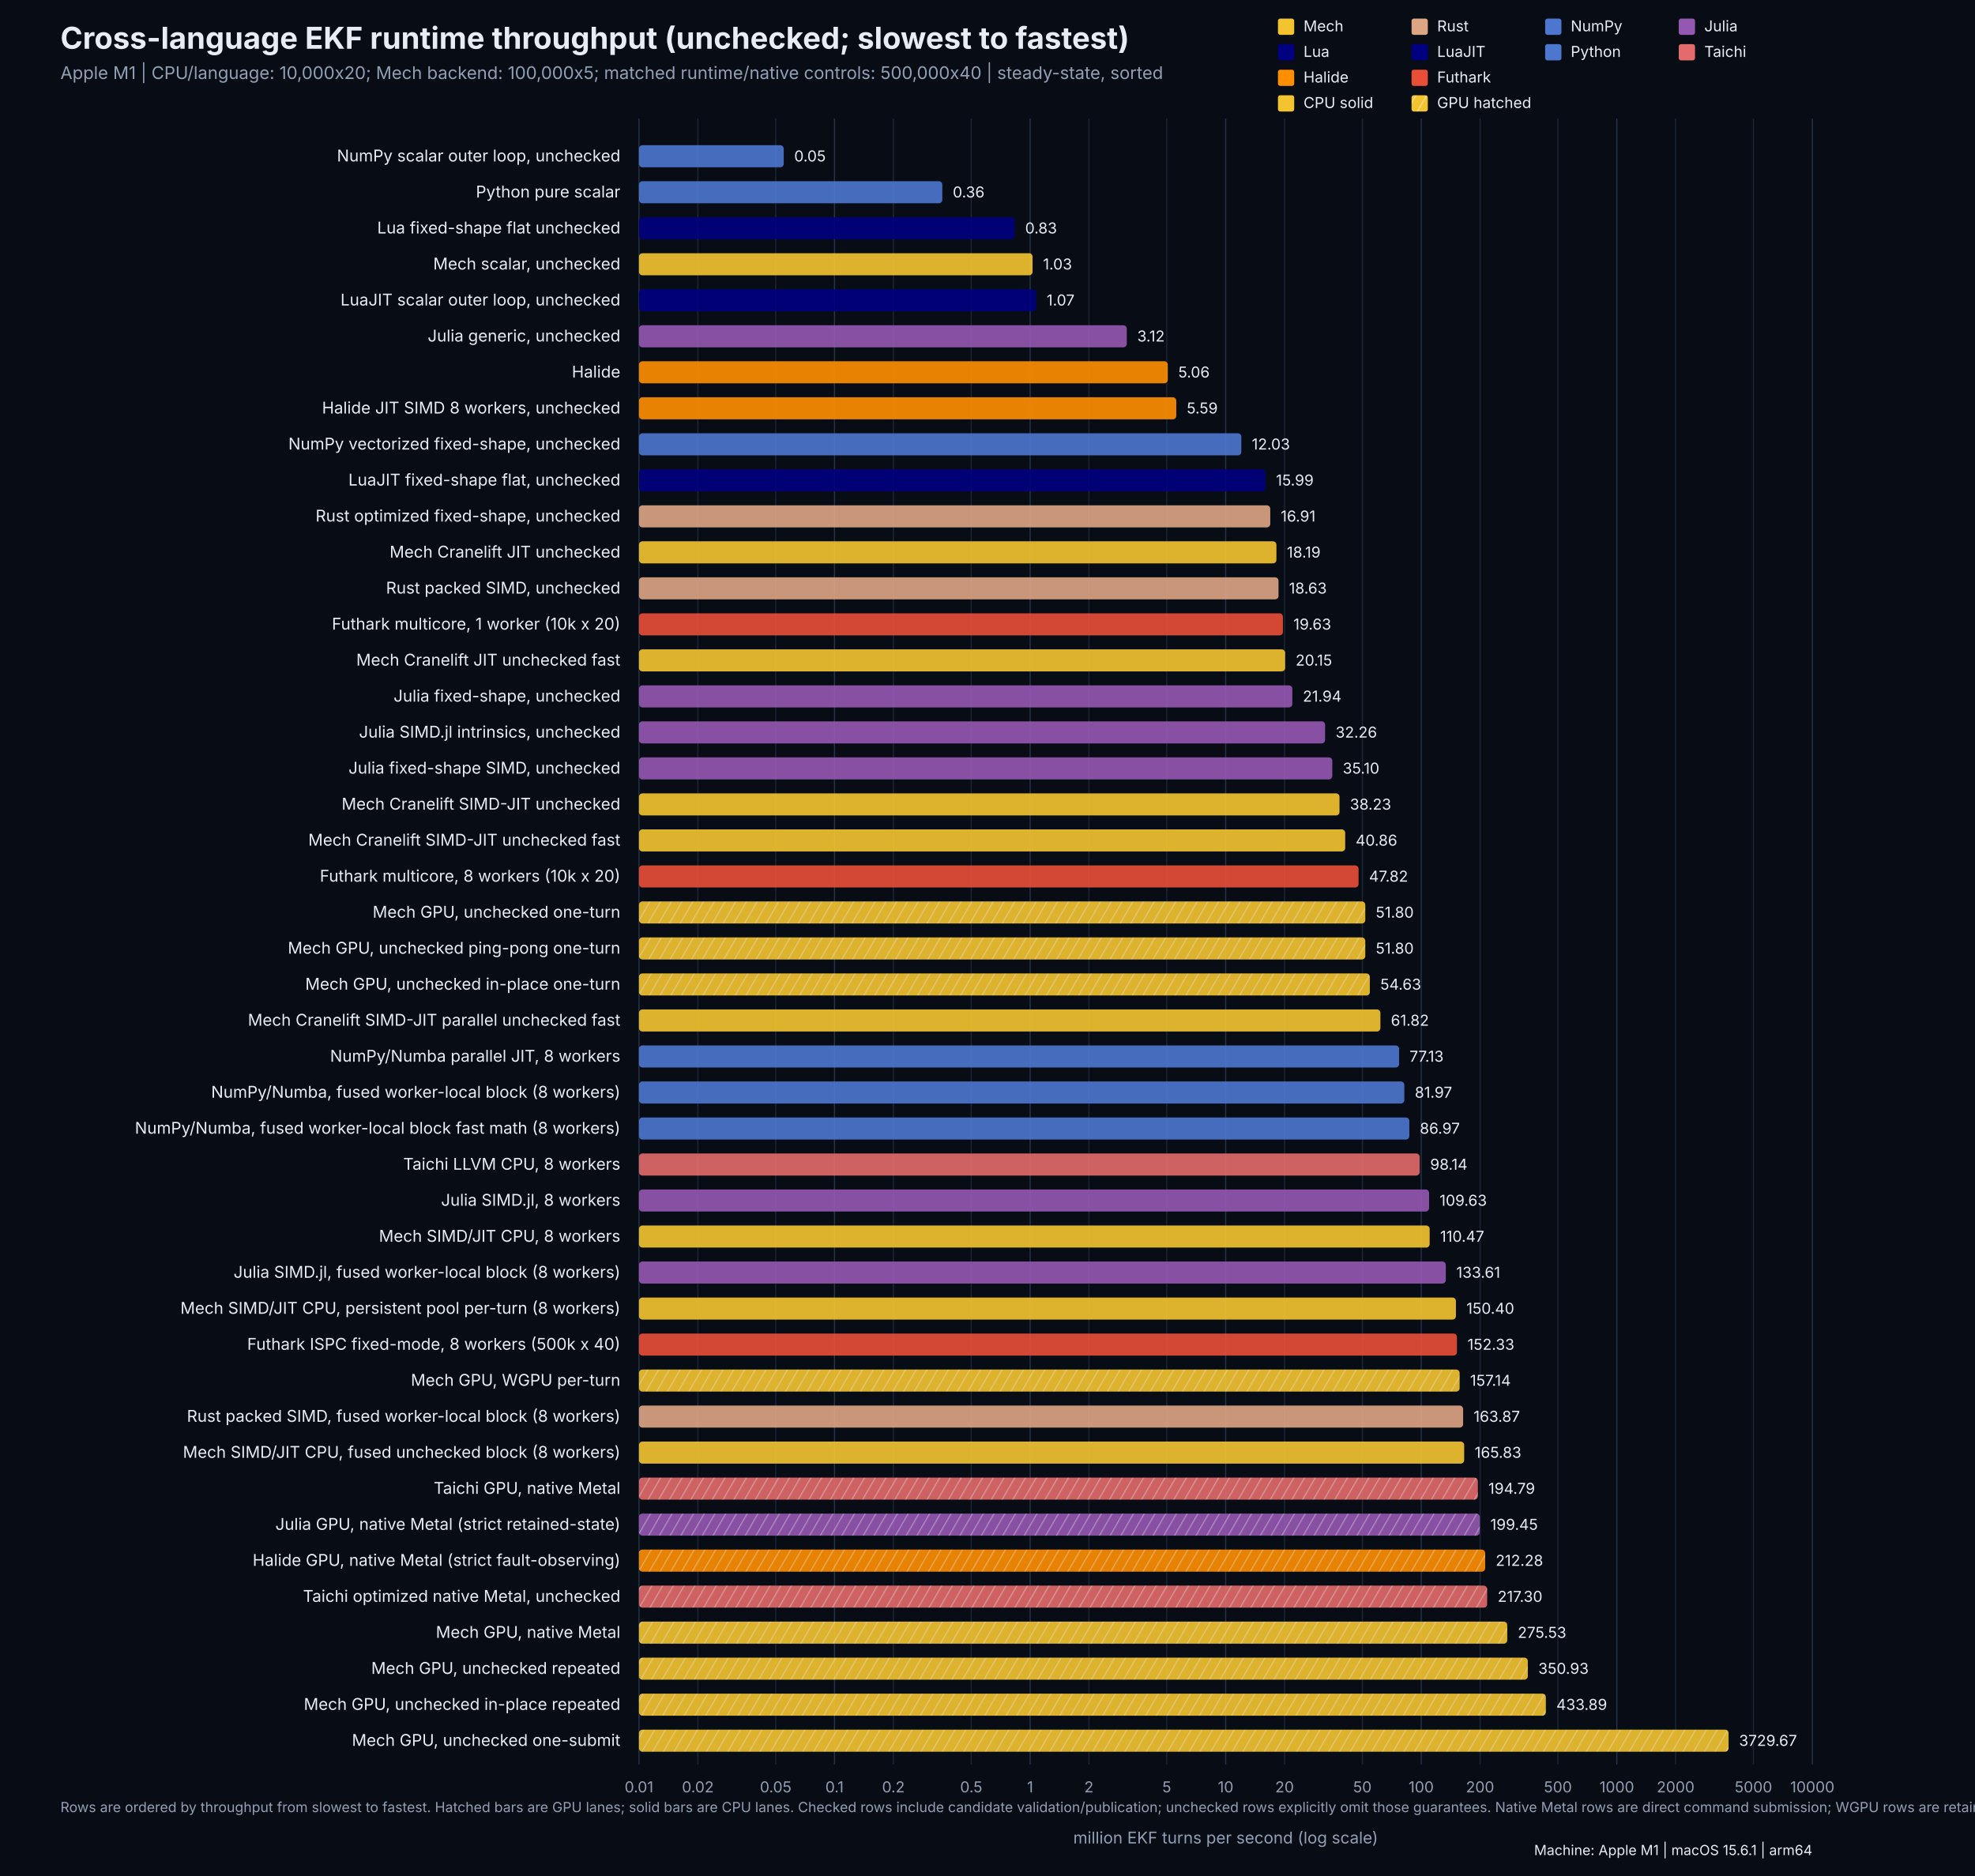
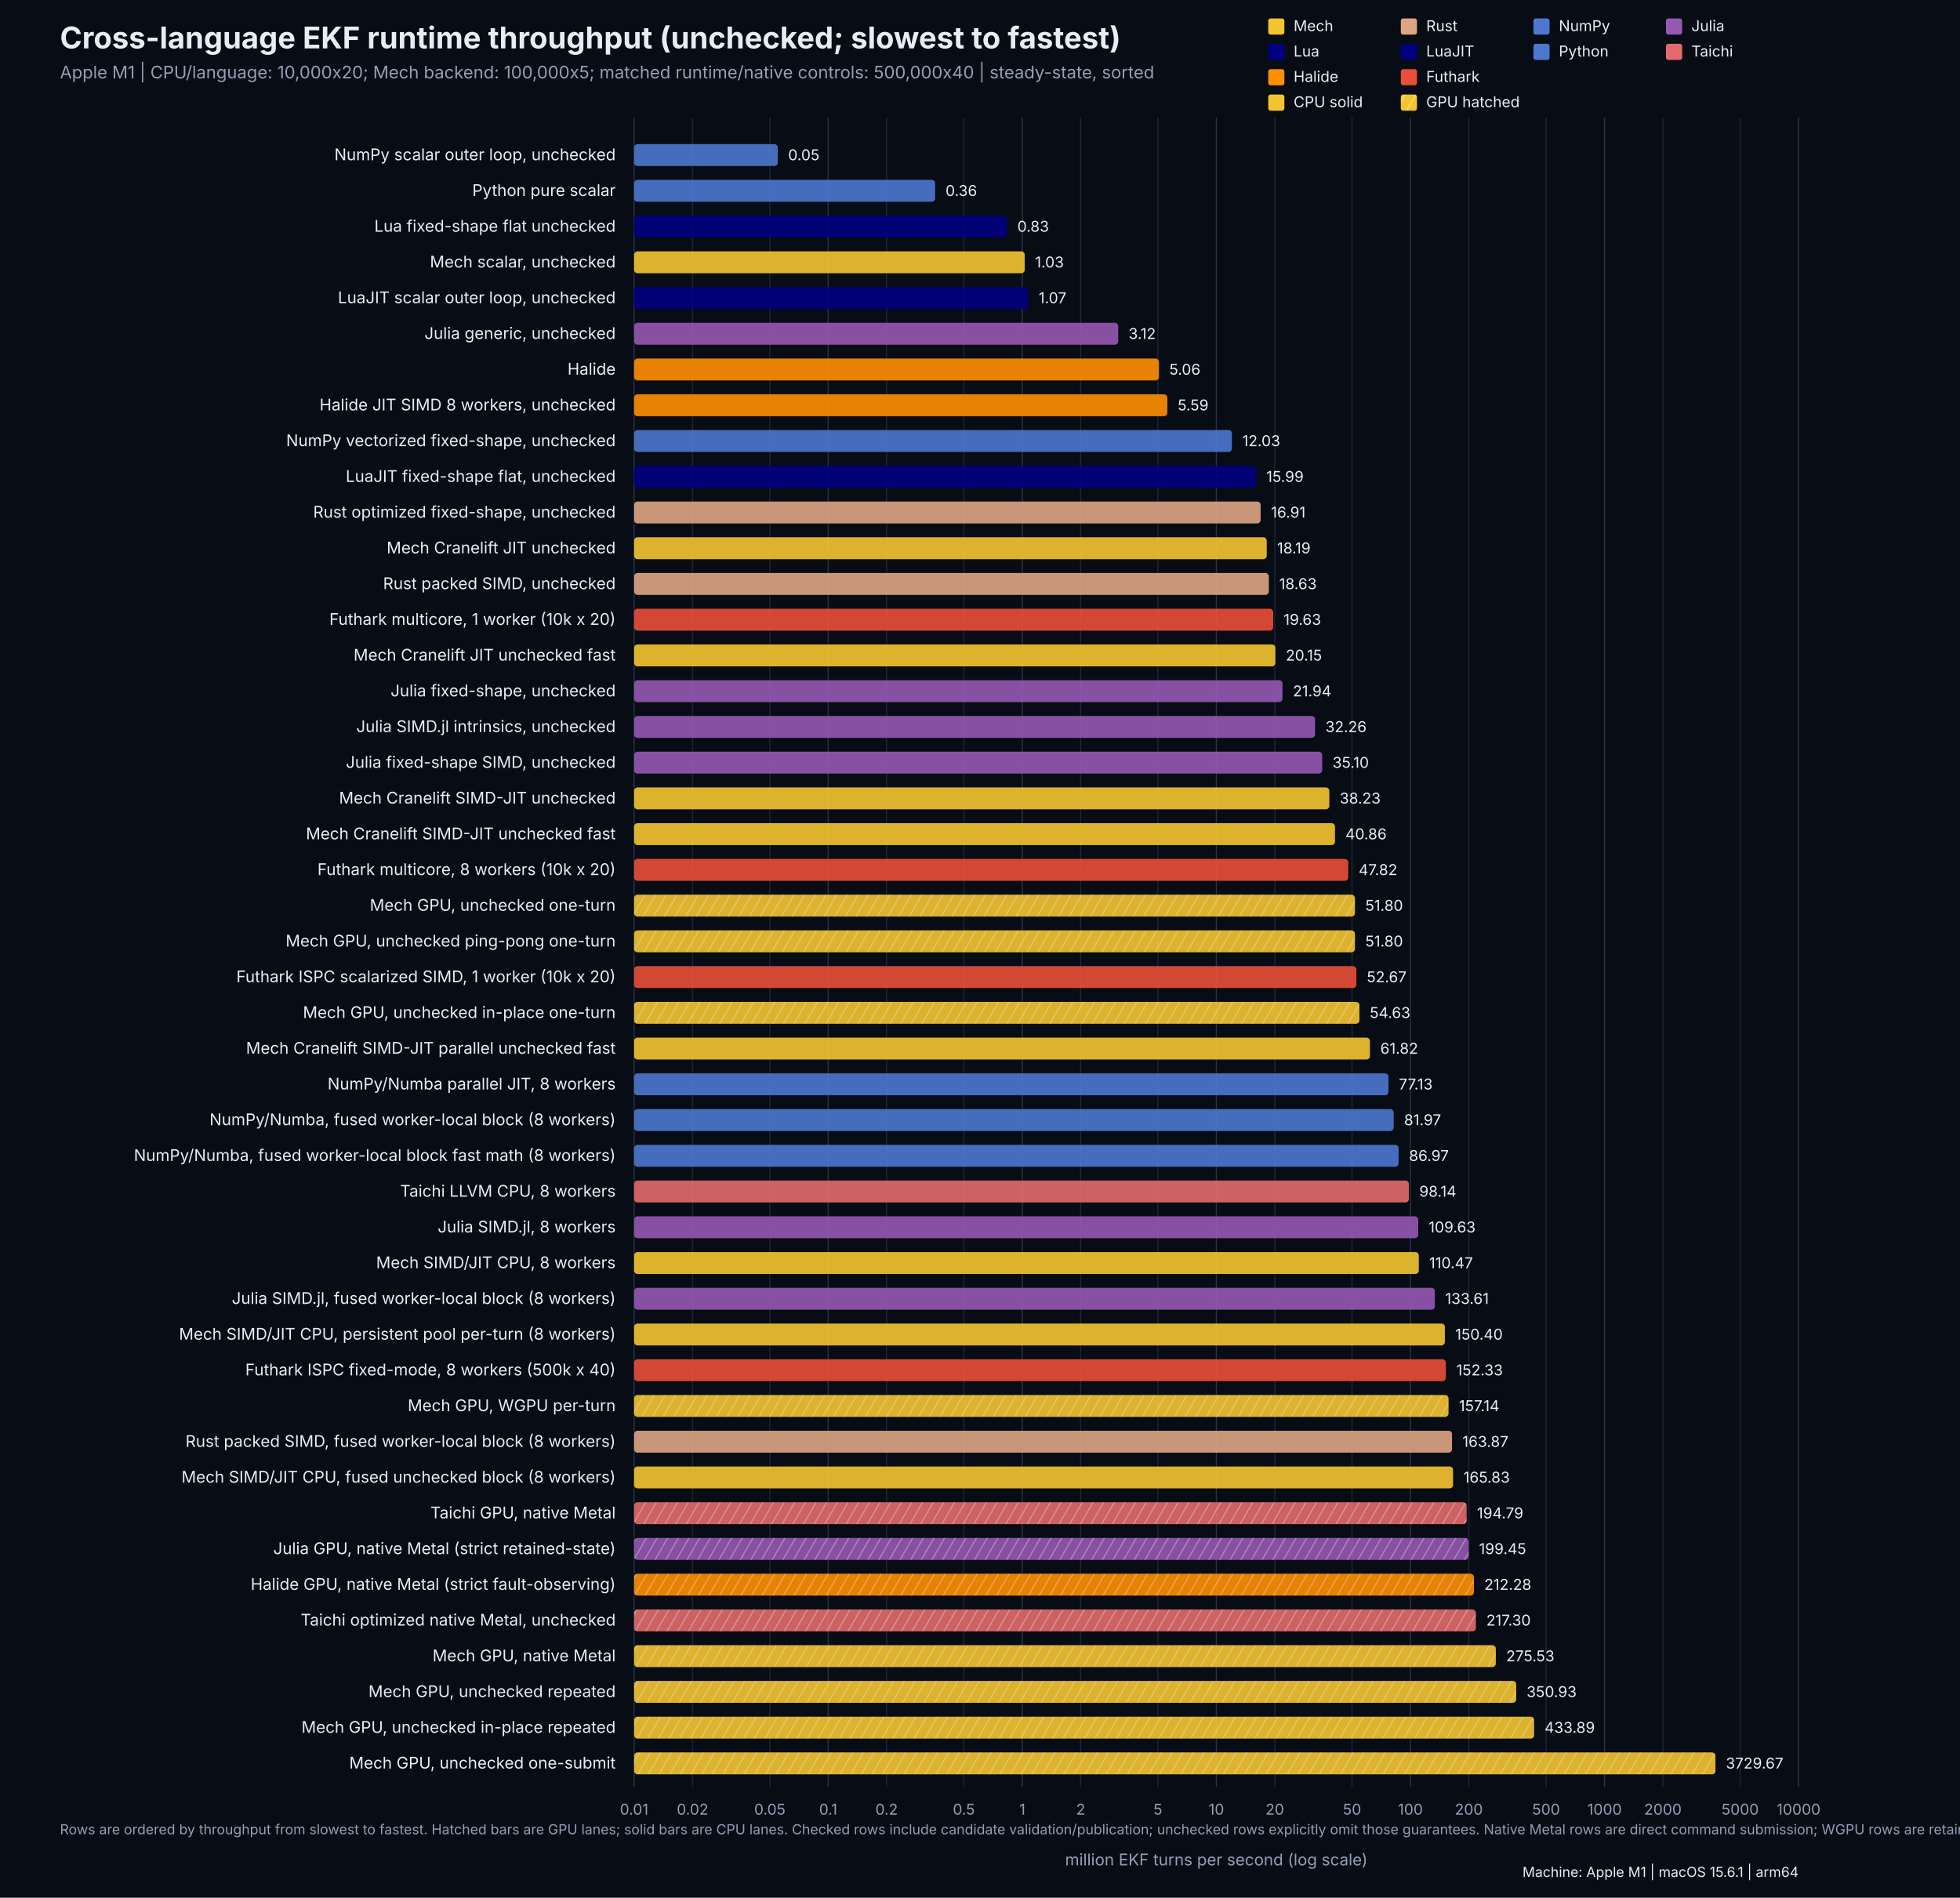
- <svg xmlns="http://www.w3.org/2000/svg" width="1700" height="1615" viewBox="0 0 1700 1615">
+ <svg xmlns="http://www.w3.org/2000/svg" width="1700" height="1646" viewBox="0 0 1700 1646">
  <rect width="100%" height="100%" fill="#080c14" />
  <defs>
    <pattern id="gpu-mech" width="8" height="8" patternUnits="userSpaceOnUse" patternTransform="rotate(30)">
      <rect width="8" height="8" fill="#f4c430" />
      <path d="M0 0V8" stroke="#ffffff" stroke-opacity="0.38" stroke-width="2" />
    </pattern>
    <pattern id="gpu-rust" width="8" height="8" patternUnits="userSpaceOnUse" patternTransform="rotate(30)">
      <rect width="8" height="8" fill="#dea584" />
      <path d="M0 0V8" stroke="#ffffff" stroke-opacity="0.38" stroke-width="2" />
    </pattern>
    <pattern id="gpu-numpy" width="8" height="8" patternUnits="userSpaceOnUse" patternTransform="rotate(30)">
      <rect width="8" height="8" fill="#4d77cf" />
      <path d="M0 0V8" stroke="#ffffff" stroke-opacity="0.38" stroke-width="2" />
    </pattern>
    <pattern id="gpu-julia" width="8" height="8" patternUnits="userSpaceOnUse" patternTransform="rotate(30)">
      <rect width="8" height="8" fill="#9558b2" />
      <path d="M0 0V8" stroke="#ffffff" stroke-opacity="0.38" stroke-width="2" />
    </pattern>
    <pattern id="gpu-lua" width="8" height="8" patternUnits="userSpaceOnUse" patternTransform="rotate(30)">
      <rect width="8" height="8" fill="#000080" />
      <path d="M0 0V8" stroke="#ffffff" stroke-opacity="0.38" stroke-width="2" />
    </pattern>
    <pattern id="gpu-luajit" width="8" height="8" patternUnits="userSpaceOnUse" patternTransform="rotate(30)">
      <rect width="8" height="8" fill="#000080" />
      <path d="M0 0V8" stroke="#ffffff" stroke-opacity="0.38" stroke-width="2" />
    </pattern>
    <pattern id="gpu-python" width="8" height="8" patternUnits="userSpaceOnUse" patternTransform="rotate(30)">
      <rect width="8" height="8" fill="#4d77cf" />
      <path d="M0 0V8" stroke="#ffffff" stroke-opacity="0.38" stroke-width="2" />
    </pattern>
    <pattern id="gpu-taichi" width="8" height="8" patternUnits="userSpaceOnUse" patternTransform="rotate(30)">
      <rect width="8" height="8" fill="#e36b6b" />
      <path d="M0 0V8" stroke="#ffffff" stroke-opacity="0.38" stroke-width="2" />
    </pattern>
    <pattern id="gpu-halide" width="8" height="8" patternUnits="userSpaceOnUse" patternTransform="rotate(30)">
      <rect width="8" height="8" fill="#ff8f00" />
      <path d="M0 0V8" stroke="#ffffff" stroke-opacity="0.38" stroke-width="2" />
    </pattern>
    <pattern id="gpu-futhark" width="8" height="8" patternUnits="userSpaceOnUse" patternTransform="rotate(30)">
      <rect width="8" height="8" fill="#e94f37" />
      <path d="M0 0V8" stroke="#ffffff" stroke-opacity="0.38" stroke-width="2" />
    </pattern>
  </defs>
  <style>text{font-family:-apple-system,BlinkMacSystemFont,"Segoe UI",sans-serif;fill:#e8edf5} .muted{fill:#91a0b5} .grid{stroke:#263246;stroke-width:1} .minor-grid{stroke:#1b2536;stroke-width:1} .axis{fill:#91a0b5;font-size:13px} .label{font-size:14px} .value{font-size:13px;font-variant-numeric:tabular-nums}</style>
  <text x="52" y="42" font-size="26" font-weight="700">Cross-language EKF runtime throughput (unchecked; slowest to fastest)</text>
  <text x="52" y="68" class="muted" font-size="15">Apple M1 | CPU/language: 10,000x20; Mech backend: 100,000x5; matched runtime/native controls: 500,000x40 | steady-state, sorted</text>
-   <line x1="550.0" y1="102" x2="550.0" y2="1519" class="grid" />
-   <text x="550.0" y="1543" text-anchor="middle" class="axis">0.01</text>
-   <line x1="600.7" y1="102" x2="600.7" y2="1519" class="minor-grid" />
-   <text x="600.7" y="1543" text-anchor="middle" class="axis">0.02</text>
-   <line x1="667.7" y1="102" x2="667.7" y2="1519" class="minor-grid" />
-   <text x="667.7" y="1543" text-anchor="middle" class="axis">0.05</text>
-   <line x1="718.3" y1="102" x2="718.3" y2="1519" class="grid" />
-   <text x="718.3" y="1543" text-anchor="middle" class="axis">0.1</text>
-   <line x1="769.0" y1="102" x2="769.0" y2="1519" class="minor-grid" />
-   <text x="769.0" y="1543" text-anchor="middle" class="axis">0.2</text>
-   <line x1="836.0" y1="102" x2="836.0" y2="1519" class="minor-grid" />
-   <text x="836.0" y="1543" text-anchor="middle" class="axis">0.5</text>
-   <line x1="886.7" y1="102" x2="886.7" y2="1519" class="grid" />
-   <text x="886.7" y="1543" text-anchor="middle" class="axis">1</text>
-   <line x1="937.3" y1="102" x2="937.3" y2="1519" class="minor-grid" />
-   <text x="937.3" y="1543" text-anchor="middle" class="axis">2</text>
-   <line x1="1004.3" y1="102" x2="1004.3" y2="1519" class="minor-grid" />
-   <text x="1004.3" y="1543" text-anchor="middle" class="axis">5</text>
-   <line x1="1055.0" y1="102" x2="1055.0" y2="1519" class="grid" />
-   <text x="1055.0" y="1543" text-anchor="middle" class="axis">10</text>
-   <line x1="1105.7" y1="102" x2="1105.7" y2="1519" class="minor-grid" />
-   <text x="1105.7" y="1543" text-anchor="middle" class="axis">20</text>
-   <line x1="1172.7" y1="102" x2="1172.7" y2="1519" class="minor-grid" />
-   <text x="1172.7" y="1543" text-anchor="middle" class="axis">50</text>
-   <line x1="1223.3" y1="102" x2="1223.3" y2="1519" class="grid" />
-   <text x="1223.3" y="1543" text-anchor="middle" class="axis">100</text>
-   <line x1="1274.0" y1="102" x2="1274.0" y2="1519" class="minor-grid" />
-   <text x="1274.0" y="1543" text-anchor="middle" class="axis">200</text>
-   <line x1="1341.0" y1="102" x2="1341.0" y2="1519" class="minor-grid" />
-   <text x="1341.0" y="1543" text-anchor="middle" class="axis">500</text>
-   <line x1="1391.7" y1="102" x2="1391.7" y2="1519" class="grid" />
-   <text x="1391.7" y="1543" text-anchor="middle" class="axis">1000</text>
-   <line x1="1442.3" y1="102" x2="1442.3" y2="1519" class="minor-grid" />
-   <text x="1442.3" y="1543" text-anchor="middle" class="axis">2000</text>
-   <line x1="1509.3" y1="102" x2="1509.3" y2="1519" class="minor-grid" />
-   <text x="1509.3" y="1543" text-anchor="middle" class="axis">5000</text>
-   <line x1="1560.0" y1="102" x2="1560.0" y2="1519" class="grid" />
-   <text x="1560.0" y="1543" text-anchor="middle" class="axis">10000</text>
-   <text x="1055.0" y="1587" text-anchor="middle" class="muted" font-size="14">million EKF turns per second (log scale)</text>
+   <line x1="550.0" y1="102" x2="550.0" y2="1550" class="grid" />
+   <text x="550.0" y="1574" text-anchor="middle" class="axis">0.01</text>
+   <line x1="600.7" y1="102" x2="600.7" y2="1550" class="minor-grid" />
+   <text x="600.7" y="1574" text-anchor="middle" class="axis">0.02</text>
+   <line x1="667.7" y1="102" x2="667.7" y2="1550" class="minor-grid" />
+   <text x="667.7" y="1574" text-anchor="middle" class="axis">0.05</text>
+   <line x1="718.3" y1="102" x2="718.3" y2="1550" class="grid" />
+   <text x="718.3" y="1574" text-anchor="middle" class="axis">0.1</text>
+   <line x1="769.0" y1="102" x2="769.0" y2="1550" class="minor-grid" />
+   <text x="769.0" y="1574" text-anchor="middle" class="axis">0.2</text>
+   <line x1="836.0" y1="102" x2="836.0" y2="1550" class="minor-grid" />
+   <text x="836.0" y="1574" text-anchor="middle" class="axis">0.5</text>
+   <line x1="886.7" y1="102" x2="886.7" y2="1550" class="grid" />
+   <text x="886.7" y="1574" text-anchor="middle" class="axis">1</text>
+   <line x1="937.3" y1="102" x2="937.3" y2="1550" class="minor-grid" />
+   <text x="937.3" y="1574" text-anchor="middle" class="axis">2</text>
+   <line x1="1004.3" y1="102" x2="1004.3" y2="1550" class="minor-grid" />
+   <text x="1004.3" y="1574" text-anchor="middle" class="axis">5</text>
+   <line x1="1055.0" y1="102" x2="1055.0" y2="1550" class="grid" />
+   <text x="1055.0" y="1574" text-anchor="middle" class="axis">10</text>
+   <line x1="1105.7" y1="102" x2="1105.7" y2="1550" class="minor-grid" />
+   <text x="1105.7" y="1574" text-anchor="middle" class="axis">20</text>
+   <line x1="1172.7" y1="102" x2="1172.7" y2="1550" class="minor-grid" />
+   <text x="1172.7" y="1574" text-anchor="middle" class="axis">50</text>
+   <line x1="1223.3" y1="102" x2="1223.3" y2="1550" class="grid" />
+   <text x="1223.3" y="1574" text-anchor="middle" class="axis">100</text>
+   <line x1="1274.0" y1="102" x2="1274.0" y2="1550" class="minor-grid" />
+   <text x="1274.0" y="1574" text-anchor="middle" class="axis">200</text>
+   <line x1="1341.0" y1="102" x2="1341.0" y2="1550" class="minor-grid" />
+   <text x="1341.0" y="1574" text-anchor="middle" class="axis">500</text>
+   <line x1="1391.7" y1="102" x2="1391.7" y2="1550" class="grid" />
+   <text x="1391.7" y="1574" text-anchor="middle" class="axis">1000</text>
+   <line x1="1442.3" y1="102" x2="1442.3" y2="1550" class="minor-grid" />
+   <text x="1442.3" y="1574" text-anchor="middle" class="axis">2000</text>
+   <line x1="1509.3" y1="102" x2="1509.3" y2="1550" class="minor-grid" />
+   <text x="1509.3" y="1574" text-anchor="middle" class="axis">5000</text>
+   <line x1="1560.0" y1="102" x2="1560.0" y2="1550" class="grid" />
+   <text x="1560.0" y="1574" text-anchor="middle" class="axis">10000</text>
+   <text x="1055.0" y="1618" text-anchor="middle" class="muted" font-size="14">million EKF turns per second (log scale)</text>
  <rect x="1100" y="16" width="14" height="14" rx="2" fill="#f4c430" />
  <text x="1122" y="27" font-size="13">Mech</text>
  <rect x="1215" y="16" width="14" height="14" rx="2" fill="#dea584" />
  <text x="1237" y="27" font-size="13">Rust</text>
  <rect x="1330" y="16" width="14" height="14" rx="2" fill="#4d77cf" />
  <text x="1352" y="27" font-size="13">NumPy</text>
  <rect x="1445" y="16" width="14" height="14" rx="2" fill="#9558b2" />
  <text x="1467" y="27" font-size="13">Julia</text>
  <rect x="1100" y="38" width="14" height="14" rx="2" fill="#000080" />
  <text x="1122" y="49" font-size="13">Lua</text>
  <rect x="1215" y="38" width="14" height="14" rx="2" fill="#000080" />
  <text x="1237" y="49" font-size="13">LuaJIT</text>
  <rect x="1330" y="38" width="14" height="14" rx="2" fill="#4d77cf" />
  <text x="1352" y="49" font-size="13">Python</text>
  <rect x="1445" y="38" width="14" height="14" rx="2" fill="#e36b6b" />
  <text x="1467" y="49" font-size="13">Taichi</text>
  <rect x="1100" y="60" width="14" height="14" rx="2" fill="#ff8f00" />
  <text x="1122" y="71" font-size="13">Halide</text>
  <rect x="1215" y="60" width="14" height="14" rx="2" fill="#e94f37" />
  <text x="1237" y="71" font-size="13">Futhark</text>
  <rect x="1100" y="82" width="14" height="14" rx="2" fill="#f4c430" />
  <text x="1122" y="93" font-size="13">CPU solid</text>
  <rect x="1215" y="82" width="14" height="14" rx="2" fill="url(#gpu-mech)" />
  <text x="1237" y="93" font-size="13">GPU hatched</text>
  <text x="534" y="139" text-anchor="end" class="label">NumPy scalar outer loop, unchecked</text>
  <rect x="550" y="125" width="124.6" height="19" rx="3" fill="#4d77cf" opacity="0.9" />
  <text x="683.6" y="139" class="value">0.05</text>
  <text x="534" y="170" text-anchor="end" class="label">Python pure scalar</text>
  <rect x="550" y="156" width="261.1" height="19" rx="3" fill="#4d77cf" opacity="0.9" />
  <text x="820.1" y="170" class="value">0.36</text>
  <text x="534" y="201" text-anchor="end" class="label">Lua fixed-shape flat unchecked</text>
  <rect x="550" y="187" width="323.4" height="19" rx="3" fill="#000080" opacity="0.9" />
  <text x="882.4" y="201" class="value">0.83</text>
  <text x="534" y="232" text-anchor="end" class="label">Mech scalar, unchecked</text>
  <rect x="550" y="218" width="338.8" height="19" rx="3" fill="#f4c430" opacity="0.9" />
  <text x="897.8" y="232" class="value">1.03</text>
  <text x="534" y="263" text-anchor="end" class="label">LuaJIT scalar outer loop, unchecked</text>
  <rect x="550" y="249" width="341.9" height="19" rx="3" fill="#000080" opacity="0.9" />
  <text x="900.9" y="263" class="value">1.07</text>
  <text x="534" y="294" text-anchor="end" class="label">Julia generic, unchecked</text>
  <rect x="550" y="280" width="419.9" height="19" rx="3" fill="#9558b2" opacity="0.9" />
  <text x="978.9" y="294" class="value">3.12</text>
  <text x="534" y="325" text-anchor="end" class="label">Halide</text>
  <rect x="550" y="311" width="455.2" height="19" rx="3" fill="#ff8f00" opacity="0.9" />
  <text x="1014.2" y="325" class="value">5.06</text>
  <text x="534" y="356" text-anchor="end" class="label">Halide JIT SIMD 8 workers, unchecked</text>
  <rect x="550" y="342" width="462.5" height="19" rx="3" fill="#ff8f00" opacity="0.9" />
  <text x="1021.5" y="356" class="value">5.59</text>
  <text x="534" y="387" text-anchor="end" class="label">NumPy vectorized fixed-shape, unchecked</text>
  <rect x="550" y="373" width="518.5" height="19" rx="3" fill="#4d77cf" opacity="0.9" />
  <text x="1077.5" y="387" class="value">12.03</text>
  <text x="534" y="418" text-anchor="end" class="label">LuaJIT fixed-shape flat, unchecked</text>
  <rect x="550" y="404" width="539.3" height="19" rx="3" fill="#000080" opacity="0.9" />
  <text x="1098.3" y="418" class="value">15.99</text>
  <text x="534" y="449" text-anchor="end" class="label">Rust optimized fixed-shape, unchecked</text>
  <rect x="550" y="435" width="543.4" height="19" rx="3" fill="#dea584" opacity="0.9" />
  <text x="1102.4" y="449" class="value">16.91</text>
  <text x="534" y="480" text-anchor="end" class="label">Mech Cranelift JIT unchecked</text>
  <rect x="550" y="466" width="548.7" height="19" rx="3" fill="#f4c430" opacity="0.9" />
  <text x="1107.7" y="480" class="value">18.19</text>
  <text x="534" y="511" text-anchor="end" class="label">Rust packed SIMD, unchecked</text>
  <rect x="550" y="497" width="550.5" height="19" rx="3" fill="#dea584" opacity="0.9" />
  <text x="1109.5" y="511" class="value">18.63</text>
  <text x="534" y="542" text-anchor="end" class="label">Futhark multicore, 1 worker (10k x 20)</text>
  <rect x="550" y="528" width="554.3" height="19" rx="3" fill="#e94f37" opacity="0.9" />
  <text x="1113.3" y="542" class="value">19.63</text>
  <text x="534" y="573" text-anchor="end" class="label">Mech Cranelift JIT unchecked fast</text>
  <rect x="550" y="559" width="556.2" height="19" rx="3" fill="#f4c430" opacity="0.9" />
  <text x="1115.2" y="573" class="value">20.15</text>
  <text x="534" y="604" text-anchor="end" class="label">Julia fixed-shape, unchecked</text>
  <rect x="550" y="590" width="562.4" height="19" rx="3" fill="#9558b2" opacity="0.9" />
  <text x="1121.4" y="604" class="value">21.94</text>
  <text x="534" y="635" text-anchor="end" class="label">Julia SIMD.jl intrinsics, unchecked</text>
  <rect x="550" y="621" width="590.6" height="19" rx="3" fill="#9558b2" opacity="0.9" />
  <text x="1149.6" y="635" class="value">32.26</text>
  <text x="534" y="666" text-anchor="end" class="label">Julia fixed-shape SIMD, unchecked</text>
  <rect x="550" y="652" width="596.8" height="19" rx="3" fill="#9558b2" opacity="0.9" />
  <text x="1155.8" y="666" class="value">35.10</text>
  <text x="534" y="697" text-anchor="end" class="label">Mech Cranelift SIMD-JIT unchecked</text>
  <rect x="550" y="683" width="603.0" height="19" rx="3" fill="#f4c430" opacity="0.9" />
  <text x="1162.0" y="697" class="value">38.23</text>
  <text x="534" y="728" text-anchor="end" class="label">Mech Cranelift SIMD-JIT unchecked fast</text>
  <rect x="550" y="714" width="607.9" height="19" rx="3" fill="#f4c430" opacity="0.9" />
  <text x="1166.9" y="728" class="value">40.86</text>
  <text x="534" y="759" text-anchor="end" class="label">Futhark multicore, 8 workers (10k x 20)</text>
  <rect x="550" y="745" width="619.4" height="19" rx="3" fill="#e94f37" opacity="0.9" />
  <text x="1178.4" y="759" class="value">47.82</text>
  <text x="534" y="790" text-anchor="end" class="label">Mech GPU, unchecked one-turn</text>
  <rect x="550" y="776" width="625.2" height="19" rx="3" fill="url(#gpu-mech)" opacity="0.9" />
  <text x="1184.2" y="790" class="value">51.80</text>
  <text x="534" y="821" text-anchor="end" class="label">Mech GPU, unchecked ping-pong one-turn</text>
  <rect x="550" y="807" width="625.2" height="19" rx="3" fill="url(#gpu-mech)" opacity="0.9" />
  <text x="1184.2" y="821" class="value">51.80</text>
-   <text x="534" y="852" text-anchor="end" class="label">Mech GPU, unchecked in-place one-turn</text>
-   <rect x="550" y="838" width="629.1" height="19" rx="3" fill="url(#gpu-mech)" opacity="0.9" />
-   <text x="1188.1" y="852" class="value">54.63</text>
-   <text x="534" y="883" text-anchor="end" class="label">Mech Cranelift SIMD-JIT parallel unchecked fast</text>
-   <rect x="550" y="869" width="638.2" height="19" rx="3" fill="#f4c430" opacity="0.9" />
-   <text x="1197.2" y="883" class="value">61.82</text>
-   <text x="534" y="914" text-anchor="end" class="label">NumPy/Numba parallel JIT, 8 workers</text>
-   <rect x="550" y="900" width="654.3" height="19" rx="3" fill="#4d77cf" opacity="0.9" />
-   <text x="1213.3" y="914" class="value">77.13</text>
-   <text x="534" y="945" text-anchor="end" class="label">NumPy/Numba, fused worker-local block (8 workers)</text>
-   <rect x="550" y="931" width="658.8" height="19" rx="3" fill="#4d77cf" opacity="0.9" />
-   <text x="1217.8" y="945" class="value">81.97</text>
-   <text x="534" y="976" text-anchor="end" class="label">NumPy/Numba, fused worker-local block fast math (8 workers)</text>
-   <rect x="550" y="962" width="663.1" height="19" rx="3" fill="#4d77cf" opacity="0.9" />
-   <text x="1222.1" y="976" class="value">86.97</text>
-   <text x="534" y="1007" text-anchor="end" class="label">Taichi LLVM CPU, 8 workers</text>
-   <rect x="550" y="993" width="672.0" height="19" rx="3" fill="#e36b6b" opacity="0.9" />
-   <text x="1231.0" y="1007" class="value">98.14</text>
-   <text x="534" y="1038" text-anchor="end" class="label">Julia SIMD.jl, 8 workers</text>
-   <rect x="550" y="1024" width="680.1" height="19" rx="3" fill="#9558b2" opacity="0.9" />
-   <text x="1239.1" y="1038" class="value">109.63</text>
-   <text x="534" y="1069" text-anchor="end" class="label">Mech SIMD/JIT CPU, 8 workers</text>
-   <rect x="550" y="1055" width="680.6" height="19" rx="3" fill="#f4c430" opacity="0.9" />
-   <text x="1239.6" y="1069" class="value">110.47</text>
-   <text x="534" y="1100" text-anchor="end" class="label">Julia SIMD.jl, fused worker-local block (8 workers)</text>
-   <rect x="550" y="1086" width="694.5" height="19" rx="3" fill="#9558b2" opacity="0.9" />
-   <text x="1253.5" y="1100" class="value">133.61</text>
-   <text x="534" y="1131" text-anchor="end" class="label">Mech SIMD/JIT CPU, persistent pool per-turn (8 workers)</text>
-   <rect x="550" y="1117" width="703.2" height="19" rx="3" fill="#f4c430" opacity="0.9" />
-   <text x="1262.2" y="1131" class="value">150.40</text>
-   <text x="534" y="1162" text-anchor="end" class="label">Futhark ISPC fixed-mode, 8 workers (500k x 40)</text>
-   <rect x="550" y="1148" width="704.1" height="19" rx="3" fill="#e94f37" opacity="0.9" />
-   <text x="1263.1" y="1162" class="value">152.33</text>
-   <text x="534" y="1193" text-anchor="end" class="label">Mech GPU, WGPU per-turn</text>
-   <rect x="550" y="1179" width="706.4" height="19" rx="3" fill="url(#gpu-mech)" opacity="0.9" />
-   <text x="1265.4" y="1193" class="value">157.14</text>
-   <text x="534" y="1224" text-anchor="end" class="label">Rust packed SIMD, fused worker-local block (8 workers)</text>
-   <rect x="550" y="1210" width="709.4" height="19" rx="3" fill="#dea584" opacity="0.9" />
-   <text x="1268.4" y="1224" class="value">163.87</text>
-   <text x="534" y="1255" text-anchor="end" class="label">Mech SIMD/JIT CPU, fused unchecked block (8 workers)</text>
-   <rect x="550" y="1241" width="710.3" height="19" rx="3" fill="#f4c430" opacity="0.9" />
-   <text x="1269.3" y="1255" class="value">165.83</text>
-   <text x="534" y="1286" text-anchor="end" class="label">Taichi GPU, native Metal</text>
-   <rect x="550" y="1272" width="722.1" height="19" rx="3" fill="url(#gpu-taichi)" opacity="0.9" />
-   <text x="1281.1" y="1286" class="value">194.79</text>
-   <text x="534" y="1317" text-anchor="end" class="label">Julia GPU, native Metal (strict retained-state)</text>
-   <rect x="550" y="1303" width="723.8" height="19" rx="3" fill="url(#gpu-julia)" opacity="0.9" />
-   <text x="1282.8" y="1317" class="value">199.45</text>
-   <text x="534" y="1348" text-anchor="end" class="label">Halide GPU, native Metal (strict fault-observing)</text>
-   <rect x="550" y="1334" width="728.4" height="19" rx="3" fill="url(#gpu-halide)" opacity="0.9" />
-   <text x="1287.4" y="1348" class="value">212.28</text>
-   <text x="534" y="1379" text-anchor="end" class="label">Taichi optimized native Metal, unchecked</text>
-   <rect x="550" y="1365" width="730.1" height="19" rx="3" fill="url(#gpu-taichi)" opacity="0.9" />
-   <text x="1289.1" y="1379" class="value">217.30</text>
-   <text x="534" y="1410" text-anchor="end" class="label">Mech GPU, native Metal</text>
-   <rect x="550" y="1396" width="747.4" height="19" rx="3" fill="url(#gpu-mech)" opacity="0.9" />
-   <text x="1306.4" y="1410" class="value">275.53</text>
-   <text x="534" y="1441" text-anchor="end" class="label">Mech GPU, unchecked repeated</text>
-   <rect x="550" y="1427" width="765.1" height="19" rx="3" fill="url(#gpu-mech)" opacity="0.9" />
-   <text x="1324.1" y="1441" class="value">350.93</text>
-   <text x="534" y="1472" text-anchor="end" class="label">Mech GPU, unchecked in-place repeated</text>
-   <rect x="550" y="1458" width="780.6" height="19" rx="3" fill="url(#gpu-mech)" opacity="0.9" />
-   <text x="1339.6" y="1472" class="value">433.89</text>
-   <text x="534" y="1503" text-anchor="end" class="label">Mech GPU, unchecked one-submit</text>
-   <rect x="550" y="1489" width="937.9" height="19" rx="3" fill="url(#gpu-mech)" opacity="0.9" />
-   <text x="1496.9" y="1503" class="value">3729.67</text>
-   <text x="52" y="1560" class="muted" font-size="12">Rows are ordered by throughput from slowest to fastest. Hatched bars are GPU lanes; solid bars are CPU lanes. Checked rows include candidate validation/publication; unchecked rows explicitly omit those guarantees. Native Metal rows are direct command submission; WGPU rows are retained as a portable transport control. Futhark multicore rows show worker count explicitly; only the 1-worker row is a single-core comparison. Compilation, allocation, warmup, and final readback are excluded from the timed region.</text>
-   <text x="1560" y="1597" text-anchor="end" fill="#91a0b5" font-size="12">Machine: Apple M1 | macOS 15.6.1 | arm64</text>
+   <text x="534" y="852" text-anchor="end" class="label">Futhark ISPC scalarized SIMD, 1 worker (10k x 20)</text>
+   <rect x="550" y="838" width="626.5" height="19" rx="3" fill="#e94f37" opacity="0.9" />
+   <text x="1185.5" y="852" class="value">52.67</text>
+   <text x="534" y="883" text-anchor="end" class="label">Mech GPU, unchecked in-place one-turn</text>
+   <rect x="550" y="869" width="629.1" height="19" rx="3" fill="url(#gpu-mech)" opacity="0.9" />
+   <text x="1188.1" y="883" class="value">54.63</text>
+   <text x="534" y="914" text-anchor="end" class="label">Mech Cranelift SIMD-JIT parallel unchecked fast</text>
+   <rect x="550" y="900" width="638.2" height="19" rx="3" fill="#f4c430" opacity="0.9" />
+   <text x="1197.2" y="914" class="value">61.82</text>
+   <text x="534" y="945" text-anchor="end" class="label">NumPy/Numba parallel JIT, 8 workers</text>
+   <rect x="550" y="931" width="654.3" height="19" rx="3" fill="#4d77cf" opacity="0.9" />
+   <text x="1213.3" y="945" class="value">77.13</text>
+   <text x="534" y="976" text-anchor="end" class="label">NumPy/Numba, fused worker-local block (8 workers)</text>
+   <rect x="550" y="962" width="658.8" height="19" rx="3" fill="#4d77cf" opacity="0.9" />
+   <text x="1217.8" y="976" class="value">81.97</text>
+   <text x="534" y="1007" text-anchor="end" class="label">NumPy/Numba, fused worker-local block fast math (8 workers)</text>
+   <rect x="550" y="993" width="663.1" height="19" rx="3" fill="#4d77cf" opacity="0.9" />
+   <text x="1222.1" y="1007" class="value">86.97</text>
+   <text x="534" y="1038" text-anchor="end" class="label">Taichi LLVM CPU, 8 workers</text>
+   <rect x="550" y="1024" width="672.0" height="19" rx="3" fill="#e36b6b" opacity="0.9" />
+   <text x="1231.0" y="1038" class="value">98.14</text>
+   <text x="534" y="1069" text-anchor="end" class="label">Julia SIMD.jl, 8 workers</text>
+   <rect x="550" y="1055" width="680.1" height="19" rx="3" fill="#9558b2" opacity="0.9" />
+   <text x="1239.1" y="1069" class="value">109.63</text>
+   <text x="534" y="1100" text-anchor="end" class="label">Mech SIMD/JIT CPU, 8 workers</text>
+   <rect x="550" y="1086" width="680.6" height="19" rx="3" fill="#f4c430" opacity="0.9" />
+   <text x="1239.6" y="1100" class="value">110.47</text>
+   <text x="534" y="1131" text-anchor="end" class="label">Julia SIMD.jl, fused worker-local block (8 workers)</text>
+   <rect x="550" y="1117" width="694.5" height="19" rx="3" fill="#9558b2" opacity="0.9" />
+   <text x="1253.5" y="1131" class="value">133.61</text>
+   <text x="534" y="1162" text-anchor="end" class="label">Mech SIMD/JIT CPU, persistent pool per-turn (8 workers)</text>
+   <rect x="550" y="1148" width="703.2" height="19" rx="3" fill="#f4c430" opacity="0.9" />
+   <text x="1262.2" y="1162" class="value">150.40</text>
+   <text x="534" y="1193" text-anchor="end" class="label">Futhark ISPC fixed-mode, 8 workers (500k x 40)</text>
+   <rect x="550" y="1179" width="704.1" height="19" rx="3" fill="#e94f37" opacity="0.9" />
+   <text x="1263.1" y="1193" class="value">152.33</text>
+   <text x="534" y="1224" text-anchor="end" class="label">Mech GPU, WGPU per-turn</text>
+   <rect x="550" y="1210" width="706.4" height="19" rx="3" fill="url(#gpu-mech)" opacity="0.9" />
+   <text x="1265.4" y="1224" class="value">157.14</text>
+   <text x="534" y="1255" text-anchor="end" class="label">Rust packed SIMD, fused worker-local block (8 workers)</text>
+   <rect x="550" y="1241" width="709.4" height="19" rx="3" fill="#dea584" opacity="0.9" />
+   <text x="1268.4" y="1255" class="value">163.87</text>
+   <text x="534" y="1286" text-anchor="end" class="label">Mech SIMD/JIT CPU, fused unchecked block (8 workers)</text>
+   <rect x="550" y="1272" width="710.3" height="19" rx="3" fill="#f4c430" opacity="0.9" />
+   <text x="1269.3" y="1286" class="value">165.83</text>
+   <text x="534" y="1317" text-anchor="end" class="label">Taichi GPU, native Metal</text>
+   <rect x="550" y="1303" width="722.1" height="19" rx="3" fill="url(#gpu-taichi)" opacity="0.9" />
+   <text x="1281.1" y="1317" class="value">194.79</text>
+   <text x="534" y="1348" text-anchor="end" class="label">Julia GPU, native Metal (strict retained-state)</text>
+   <rect x="550" y="1334" width="723.8" height="19" rx="3" fill="url(#gpu-julia)" opacity="0.9" />
+   <text x="1282.8" y="1348" class="value">199.45</text>
+   <text x="534" y="1379" text-anchor="end" class="label">Halide GPU, native Metal (strict fault-observing)</text>
+   <rect x="550" y="1365" width="728.4" height="19" rx="3" fill="url(#gpu-halide)" opacity="0.9" />
+   <text x="1287.4" y="1379" class="value">212.28</text>
+   <text x="534" y="1410" text-anchor="end" class="label">Taichi optimized native Metal, unchecked</text>
+   <rect x="550" y="1396" width="730.1" height="19" rx="3" fill="url(#gpu-taichi)" opacity="0.9" />
+   <text x="1289.1" y="1410" class="value">217.30</text>
+   <text x="534" y="1441" text-anchor="end" class="label">Mech GPU, native Metal</text>
+   <rect x="550" y="1427" width="747.4" height="19" rx="3" fill="url(#gpu-mech)" opacity="0.9" />
+   <text x="1306.4" y="1441" class="value">275.53</text>
+   <text x="534" y="1472" text-anchor="end" class="label">Mech GPU, unchecked repeated</text>
+   <rect x="550" y="1458" width="765.1" height="19" rx="3" fill="url(#gpu-mech)" opacity="0.9" />
+   <text x="1324.1" y="1472" class="value">350.93</text>
+   <text x="534" y="1503" text-anchor="end" class="label">Mech GPU, unchecked in-place repeated</text>
+   <rect x="550" y="1489" width="780.6" height="19" rx="3" fill="url(#gpu-mech)" opacity="0.9" />
+   <text x="1339.6" y="1503" class="value">433.89</text>
+   <text x="534" y="1534" text-anchor="end" class="label">Mech GPU, unchecked one-submit</text>
+   <rect x="550" y="1520" width="937.9" height="19" rx="3" fill="url(#gpu-mech)" opacity="0.9" />
+   <text x="1496.9" y="1534" class="value">3729.67</text>
+   <text x="52" y="1591" class="muted" font-size="12">Rows are ordered by throughput from slowest to fastest. Hatched bars are GPU lanes; solid bars are CPU lanes. Checked rows include candidate validation/publication; unchecked rows explicitly omit those guarantees. Native Metal rows are direct command submission; WGPU rows are retained as a portable transport control. Futhark multicore rows show worker count explicitly; only the 1-worker row is a single-core comparison. Compilation, allocation, warmup, and final readback are excluded from the timed region.</text>
+   <text x="1560" y="1628" text-anchor="end" fill="#91a0b5" font-size="12">Machine: Apple M1 | macOS 15.6.1 | arm64</text>
</svg>
